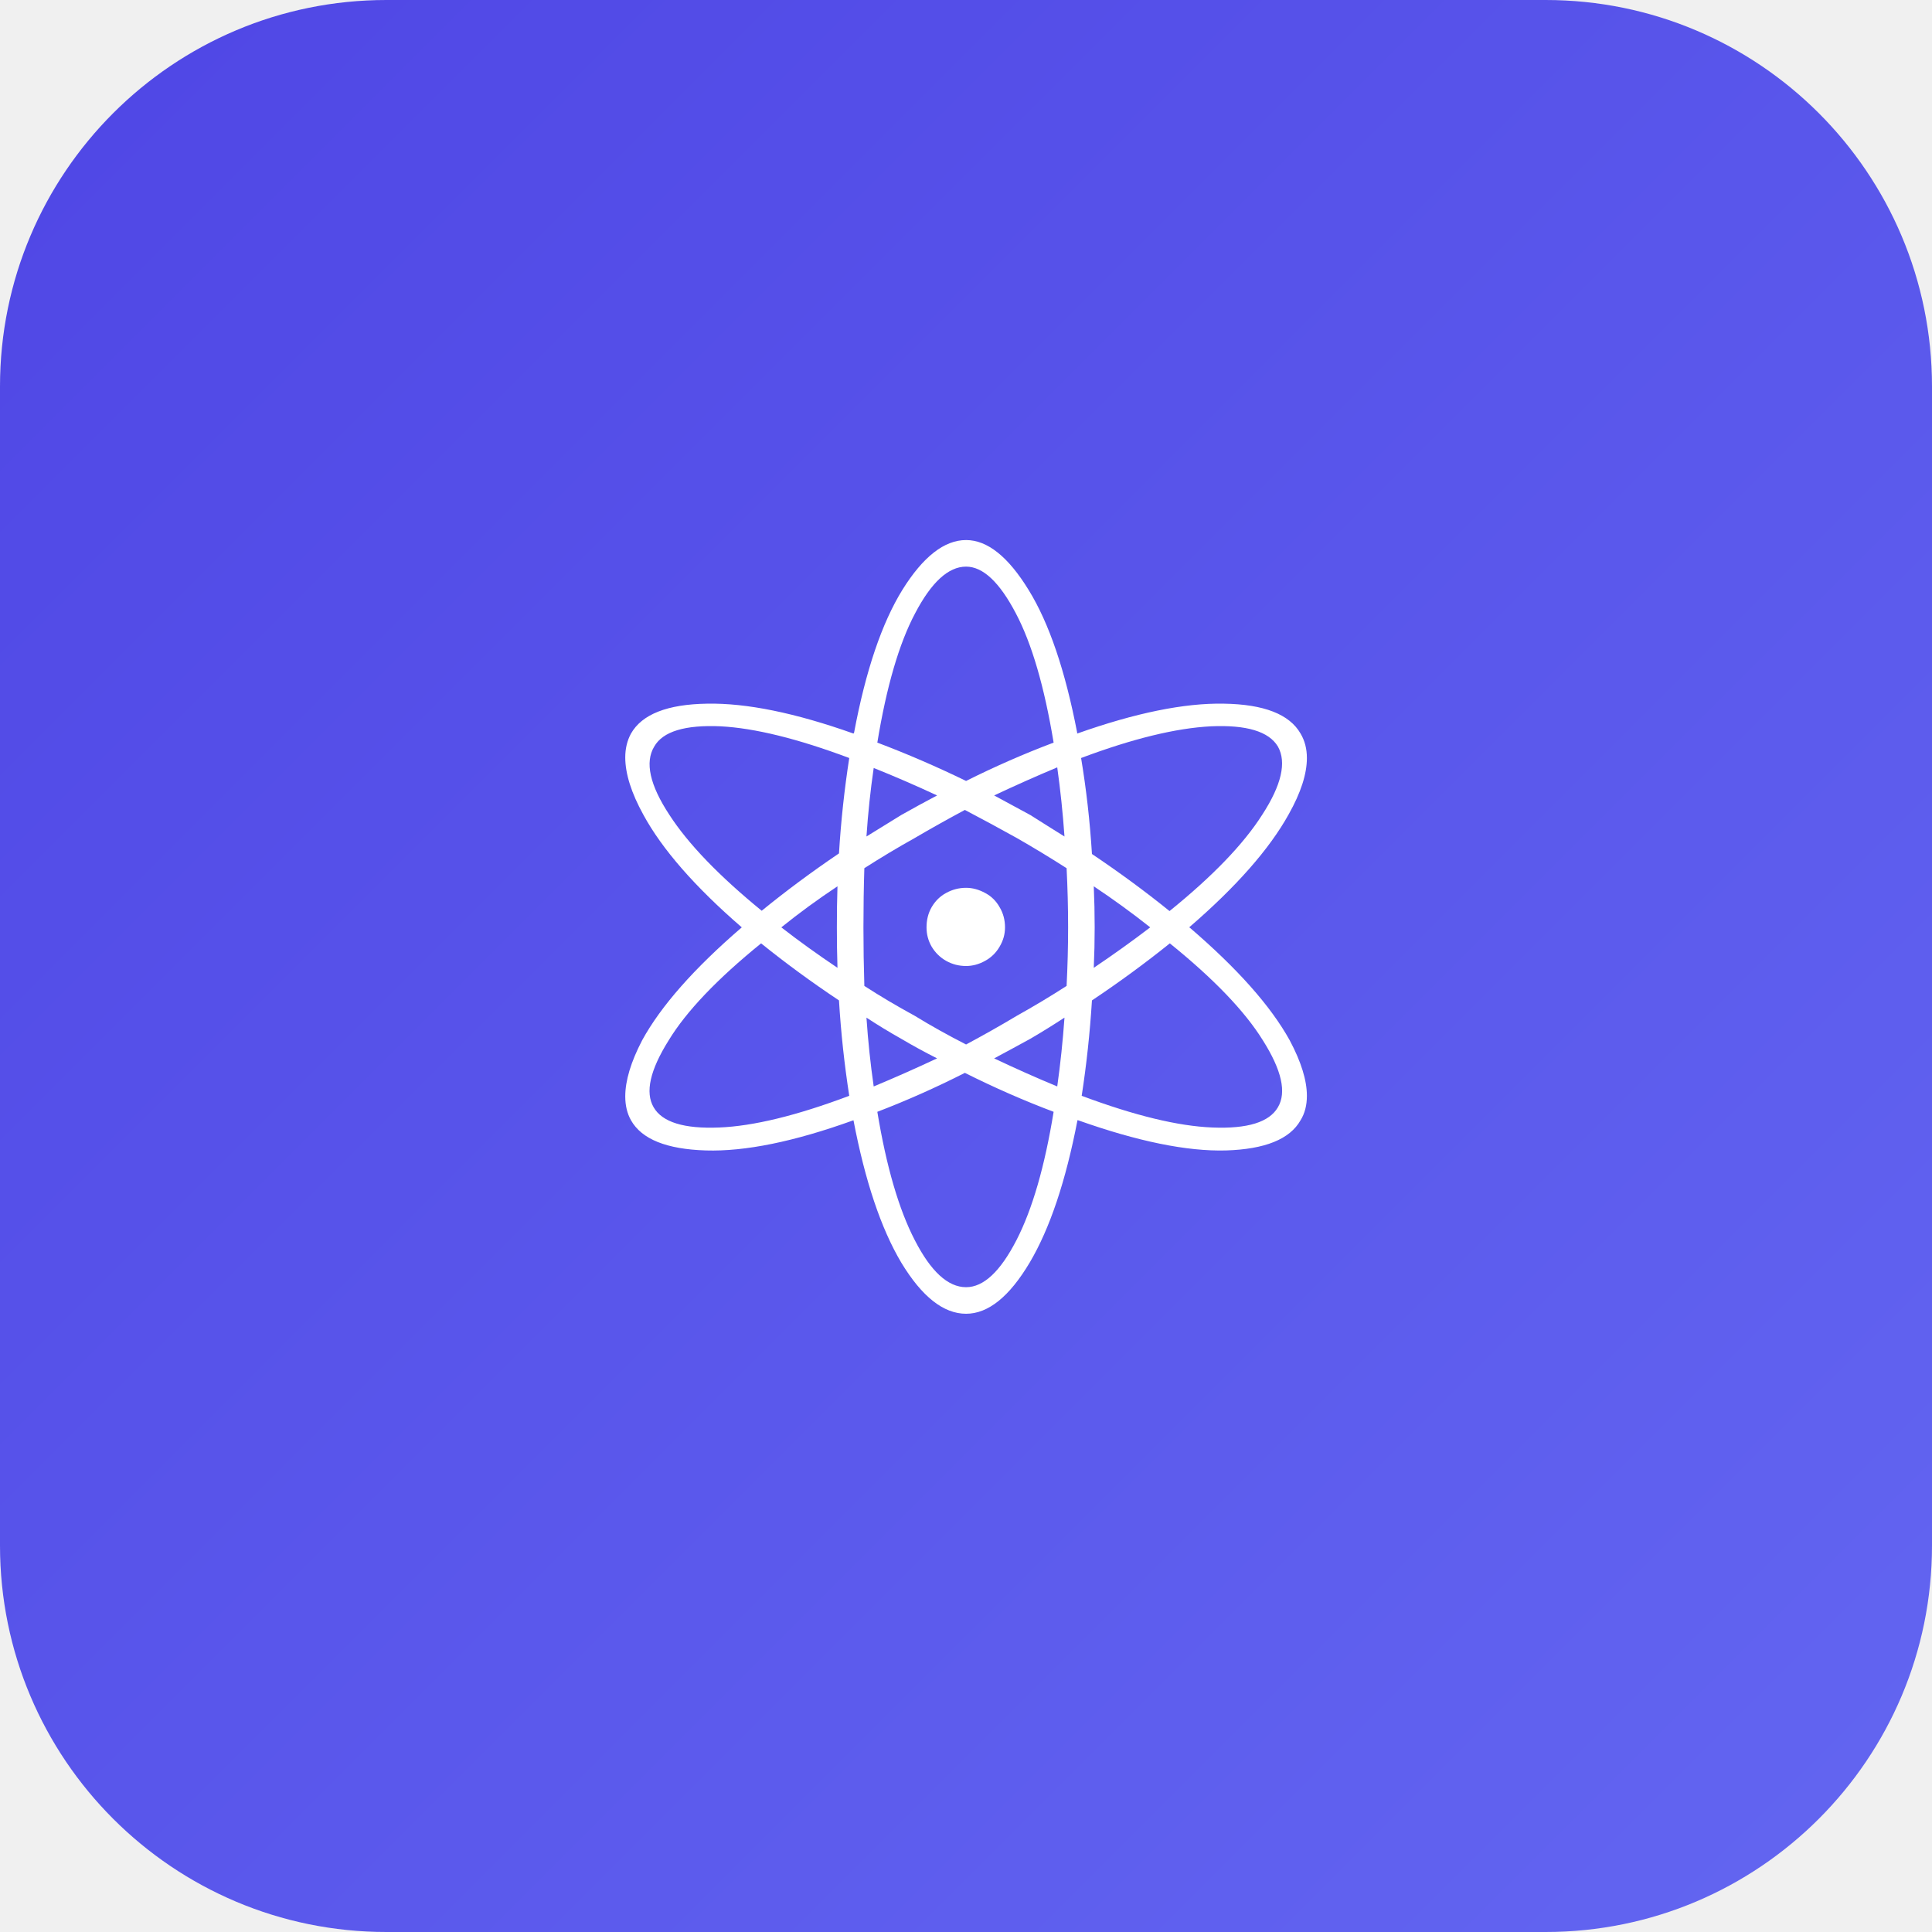
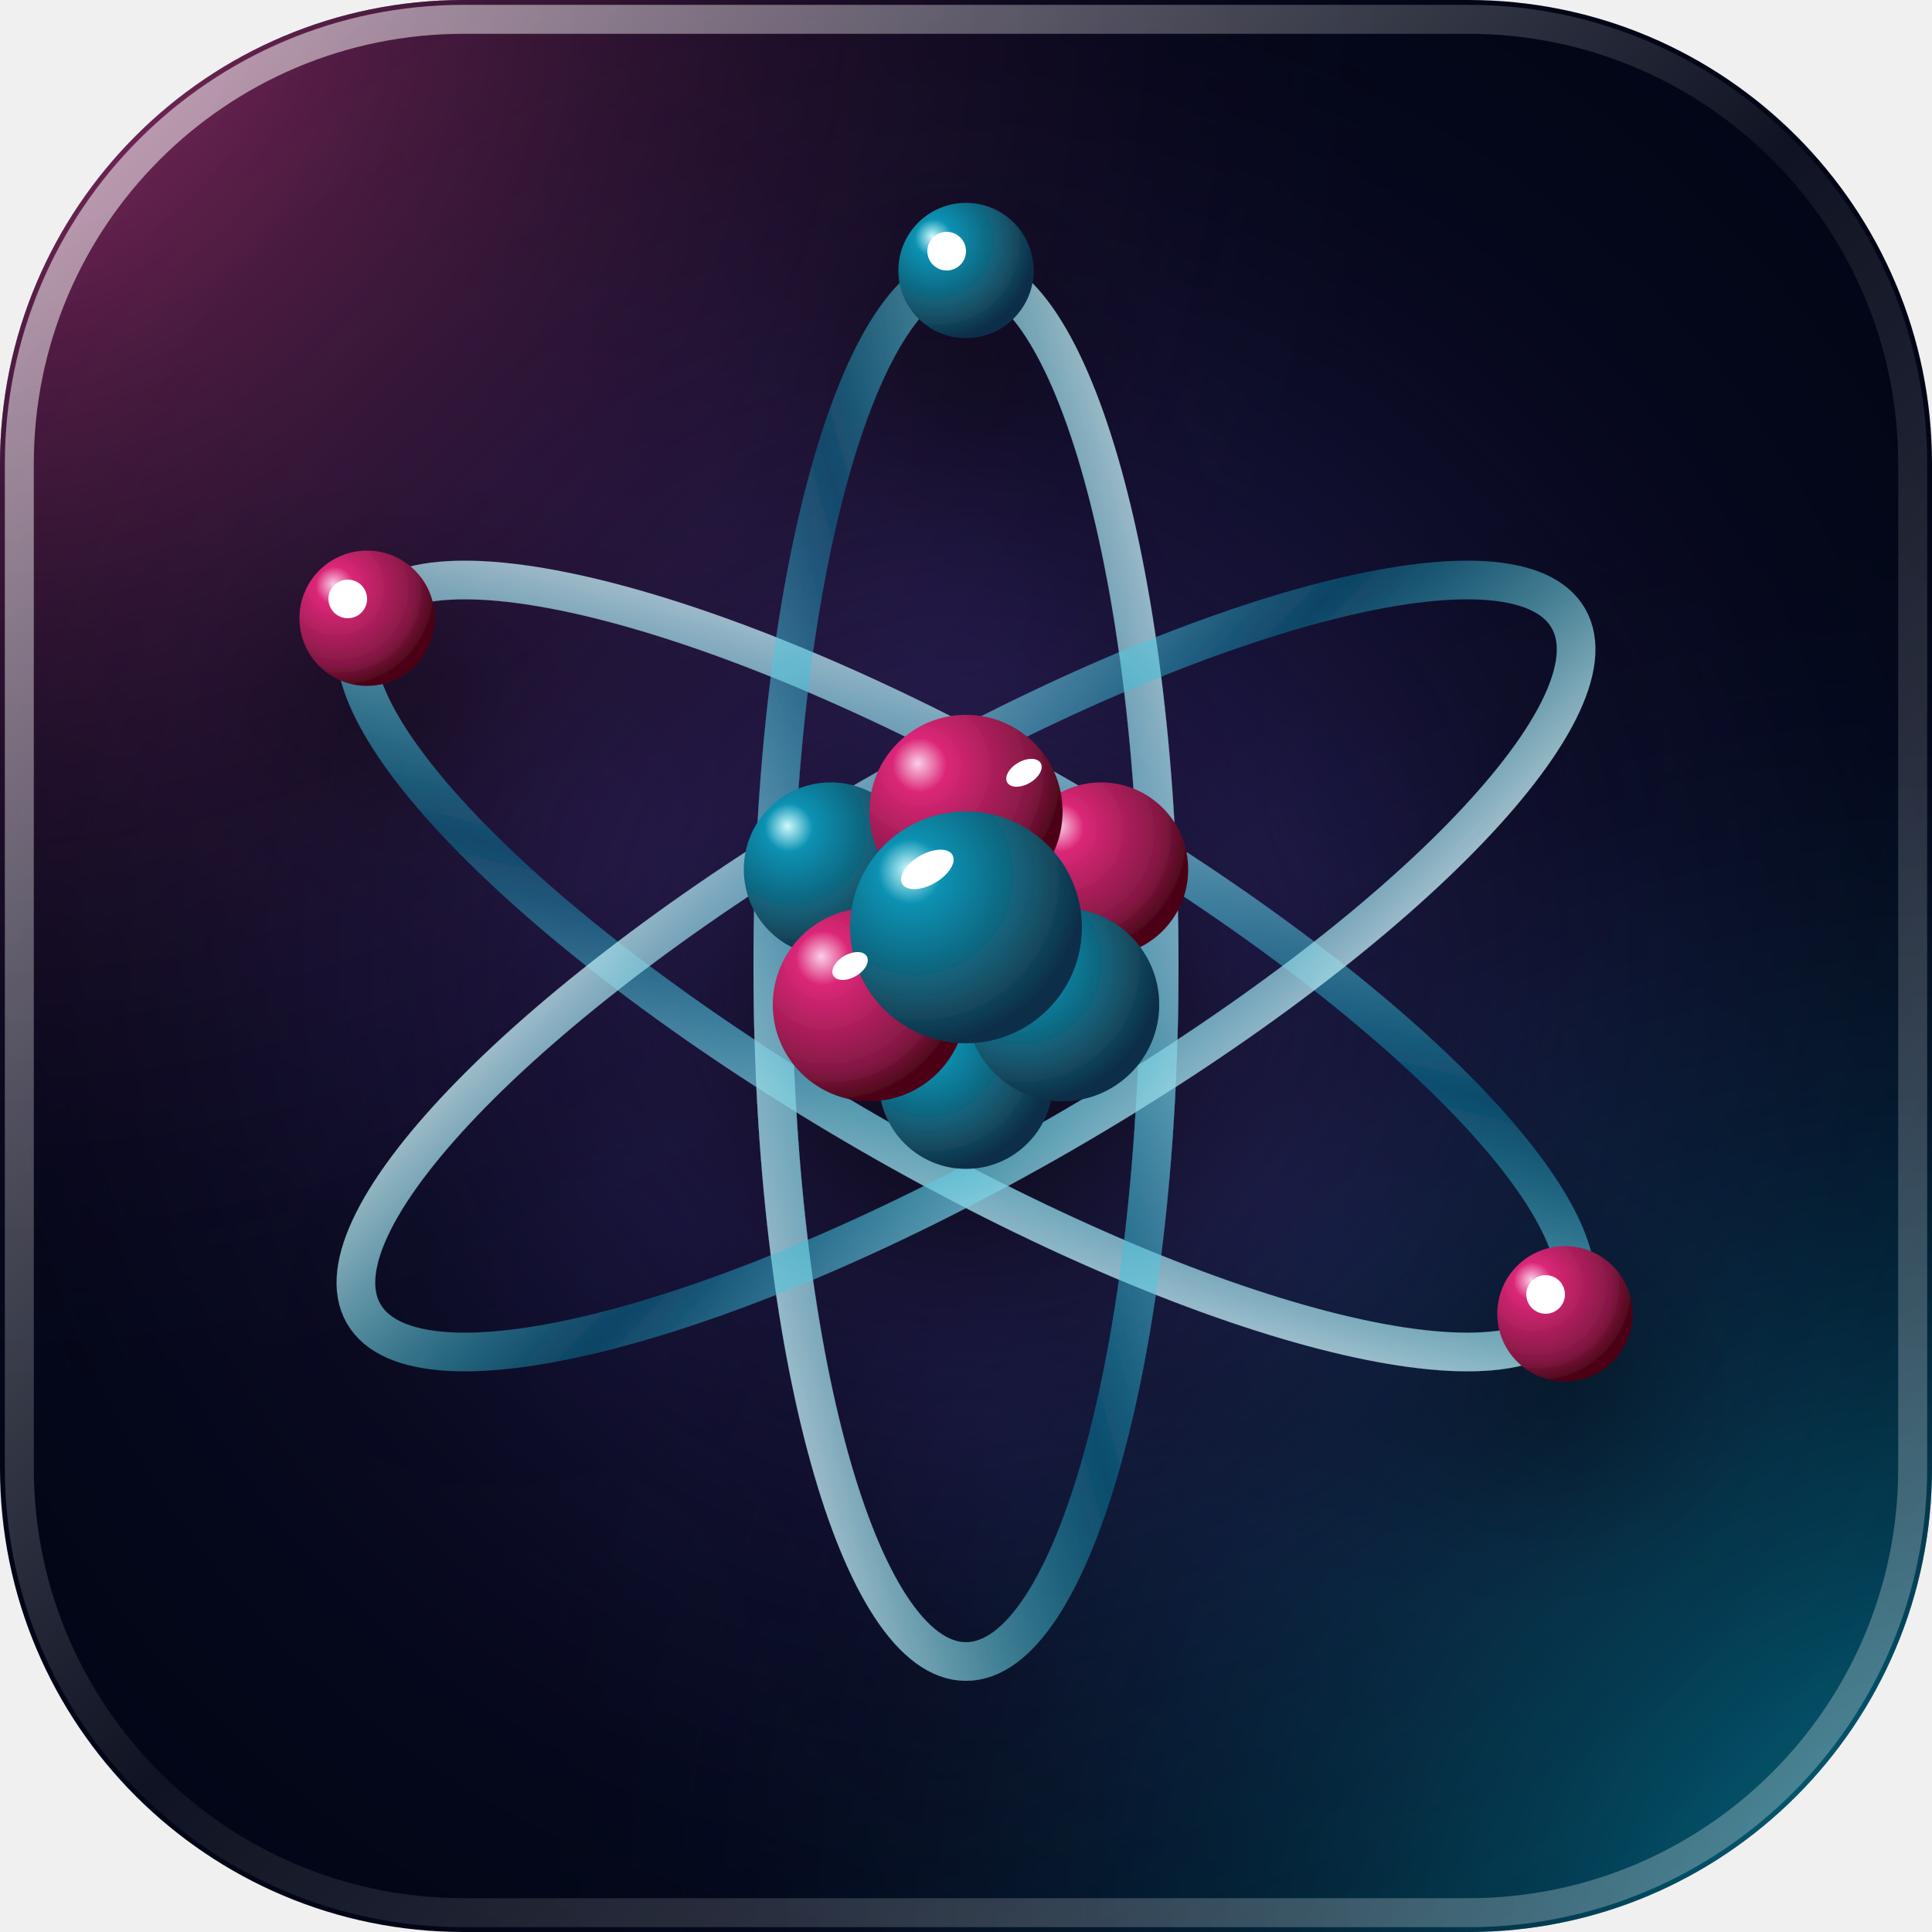
<svg xmlns="http://www.w3.org/2000/svg" viewBox="0 0 100 100">
  <defs>
-     <linearGradient id="bg" x1="0%" y1="0%" x2="100%" y2="100%">
-       <stop offset="0%" stop-color="#4f46e5" />
-       <stop offset="100%" stop-color="#6366f1" />
+     <rect id="bg-shape" width="100" height="100" rx="24" />
+     <radialGradient id="auroraPink" cx="0%" cy="0%" r="75%">
+       <stop offset="0%" stop-color="#ec4899" stop-opacity="0.6" />
+       <stop offset="100%" stop-color="#020617" stop-opacity="0" />
+     </radialGradient>
+     <radialGradient id="auroraCyan" cx="100%" cy="100%" r="75%">
+       <stop offset="0%" stop-color="#06b6d4" stop-opacity="0.6" />
+       <stop offset="100%" stop-color="#020617" stop-opacity="0" />
+     </radialGradient>
+     <radialGradient id="auroraPurple" cx="50%" cy="50%" r="60%">
+       <stop offset="0%" stop-color="#8b5cf6" stop-opacity="0.4" />
+       <stop offset="100%" stop-color="#020617" stop-opacity="0" />
+     </radialGradient>
+     <linearGradient id="glassBorder" x1="0%" y1="0%" x2="100%" y2="100%">
+       <stop offset="0%" stop-color="#ffffff" stop-opacity="0.6" />
+       <stop offset="50%" stop-color="#ffffff" stop-opacity="0.05" />
+       <stop offset="100%" stop-color="#ffffff" stop-opacity="0.3" />
+     </linearGradient>
+     <filter id="shadow" x="-30%" y="-30%" width="160%" height="160%">
+       <feDropShadow dx="0" dy="4" stdDeviation="4" flood-color="#000000" flood-opacity="0.7" />
+     </filter>
+     <radialGradient id="spherePink" cx="30%" cy="30%" r="70%" fx="25%" fy="25%">
+       <stop offset="0%" stop-color="#fbcfe8" />
+       <stop offset="20%" stop-color="#db2777" />
+       <stop offset="80%" stop-color="#831843" />
+       <stop offset="100%" stop-color="#4c0519" />
+     </radialGradient>
+     <radialGradient id="sphereCyan" cx="30%" cy="30%" r="70%" fx="25%" fy="25%">
+       <stop offset="0%" stop-color="#cffafe" />
+       <stop offset="20%" stop-color="#0891b2" />
+       <stop offset="80%" stop-color="#164e63" />
+       <stop offset="100%" stop-color="#082f49" />
+     </radialGradient>
+     <linearGradient id="ringNeon" x1="0%" y1="0%" x2="100%" y2="100%">
+       <stop offset="0%" stop-color="#ffffff" stop-opacity="0.9" />
+       <stop offset="50%" stop-color="#06b6d4" stop-opacity="0.3" />
+       <stop offset="100%" stop-color="#ffffff" stop-opacity="0.9" />
    </linearGradient>
  </defs>
-   <rect width="100" height="100" rx="20" fill="url(#bg)" />
-   <text x="50" y="68" text-anchor="middle" font-size="55" font-family="sans-serif" font-weight="900" fill="white">⚛</text>
+   <use href="#bg-shape" fill="#020617" />
+   <use href="#bg-shape" fill="url(#auroraPink)" />
+   <use href="#bg-shape" fill="url(#auroraCyan)" />
+   <use href="#bg-shape" fill="url(#auroraPurple)" />
+   <rect x="1" y="1" width="98" height="98" rx="23" fill="none" stroke="url(#glassBorder)" stroke-width="1.5" />
+   <g filter="url(#shadow)">
+     <g fill="none" stroke="url(#ringNeon)" stroke-width="2" stroke-linecap="round">
+       <ellipse cx="50" cy="50" rx="36" ry="10" transform="rotate(30 50 50)" />
+       <ellipse cx="50" cy="50" rx="36" ry="10" transform="rotate(90 50 50)" />
+       <ellipse cx="50" cy="50" rx="36" ry="10" transform="rotate(150 50 50)" />
+     </g>
+     <circle cx="43" cy="45" r="4.5" fill="url(#sphereCyan)" />
+     <circle cx="57" cy="45" r="4.5" fill="url(#spherePink)" />
+     <circle cx="50" cy="56" r="4.5" fill="url(#sphereCyan)" />
+     <circle cx="45" cy="52" r="5" fill="url(#spherePink)" />
+     <circle cx="55" cy="52" r="5" fill="url(#sphereCyan)" />
+     <circle cx="50" cy="42" r="5" fill="url(#spherePink)" />
+     <circle cx="50" cy="48" r="6" fill="url(#sphereCyan)" />
+     <ellipse cx="48" cy="45" rx="1.5" ry="0.8" fill="#ffffff" transform="rotate(-30 48 45)" />
+     <ellipse cx="44" cy="50" rx="1" ry="0.6" fill="#ffffff" transform="rotate(-30 44 50)" />
+     <ellipse cx="53" cy="40" rx="1" ry="0.6" fill="#ffffff" transform="rotate(-30 53 40)" />
+     <circle cx="19" cy="32" r="3.5" fill="url(#spherePink)" />
+     <circle cx="50" cy="14" r="3.5" fill="url(#sphereCyan)" />
+     <circle cx="81" cy="68" r="3.5" fill="url(#spherePink)" />
+     <circle cx="18" cy="31" r="1" fill="#ffffff" />
+     <circle cx="49" cy="13" r="1" fill="#ffffff" />
+     <circle cx="80" cy="67" r="1" fill="#ffffff" />
+   </g>
</svg>
